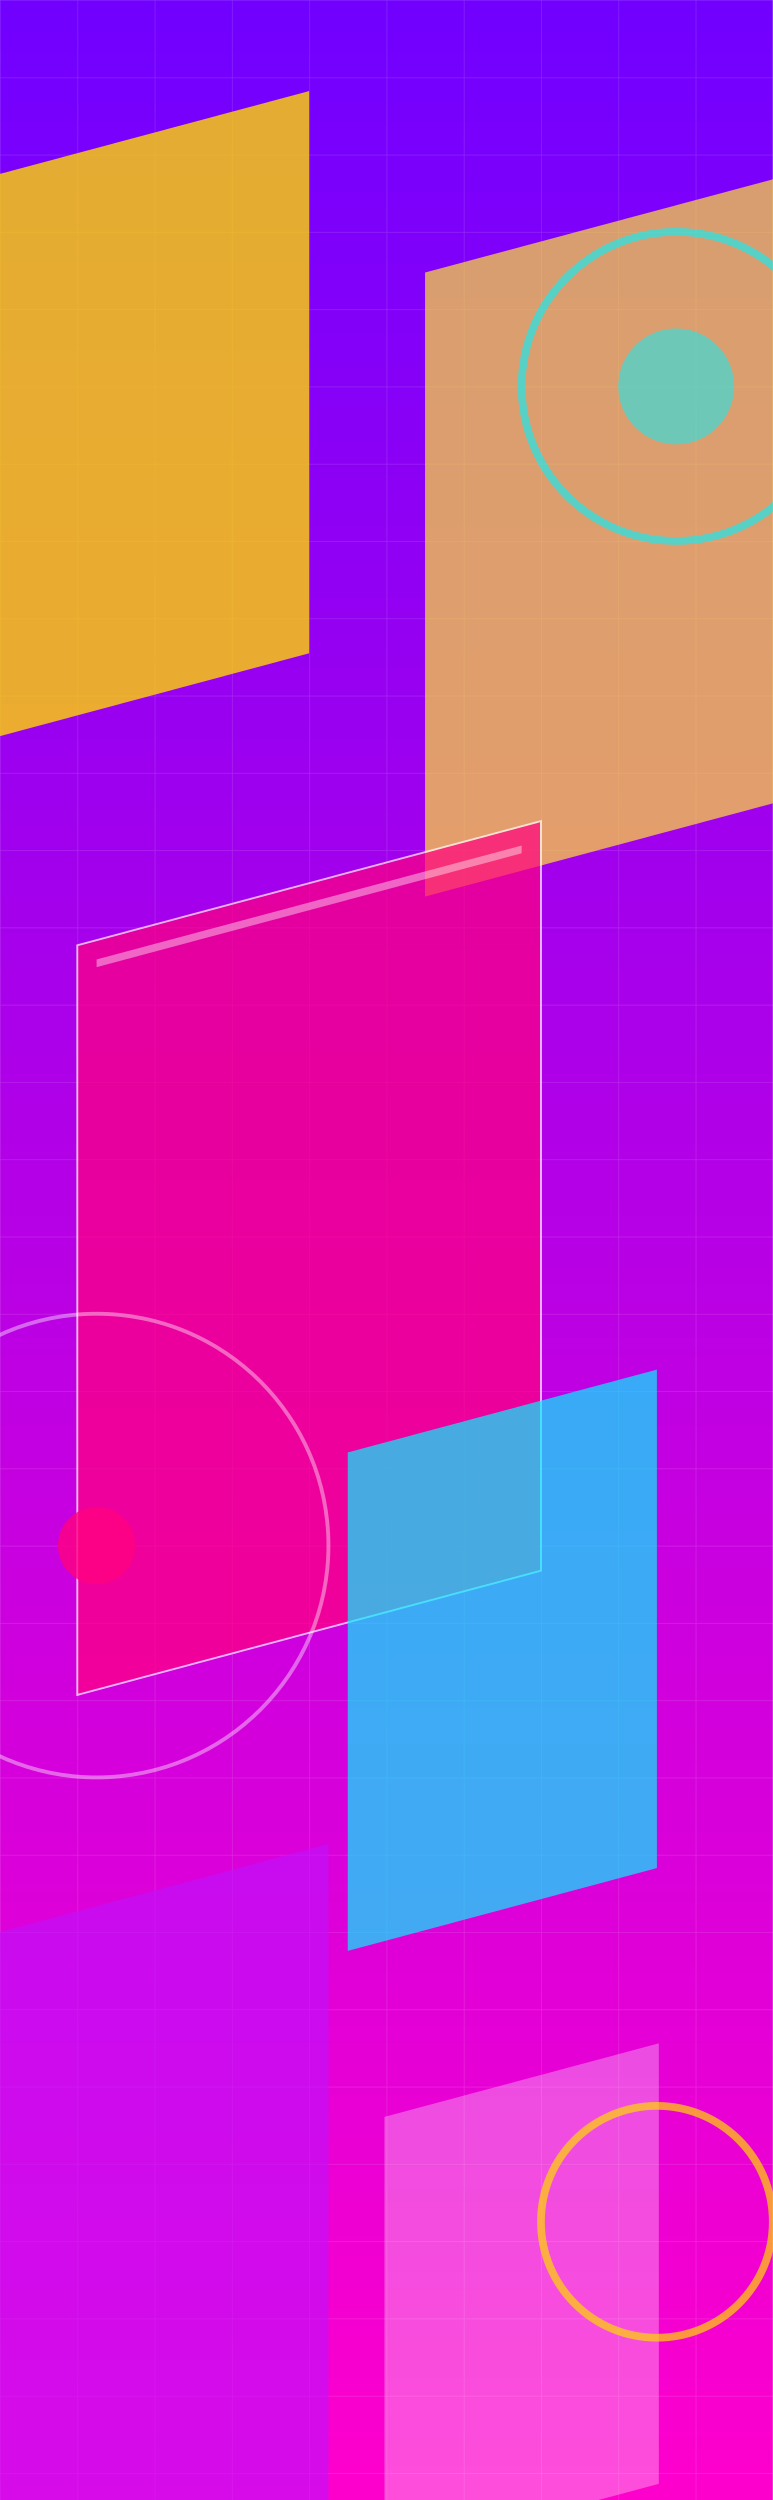
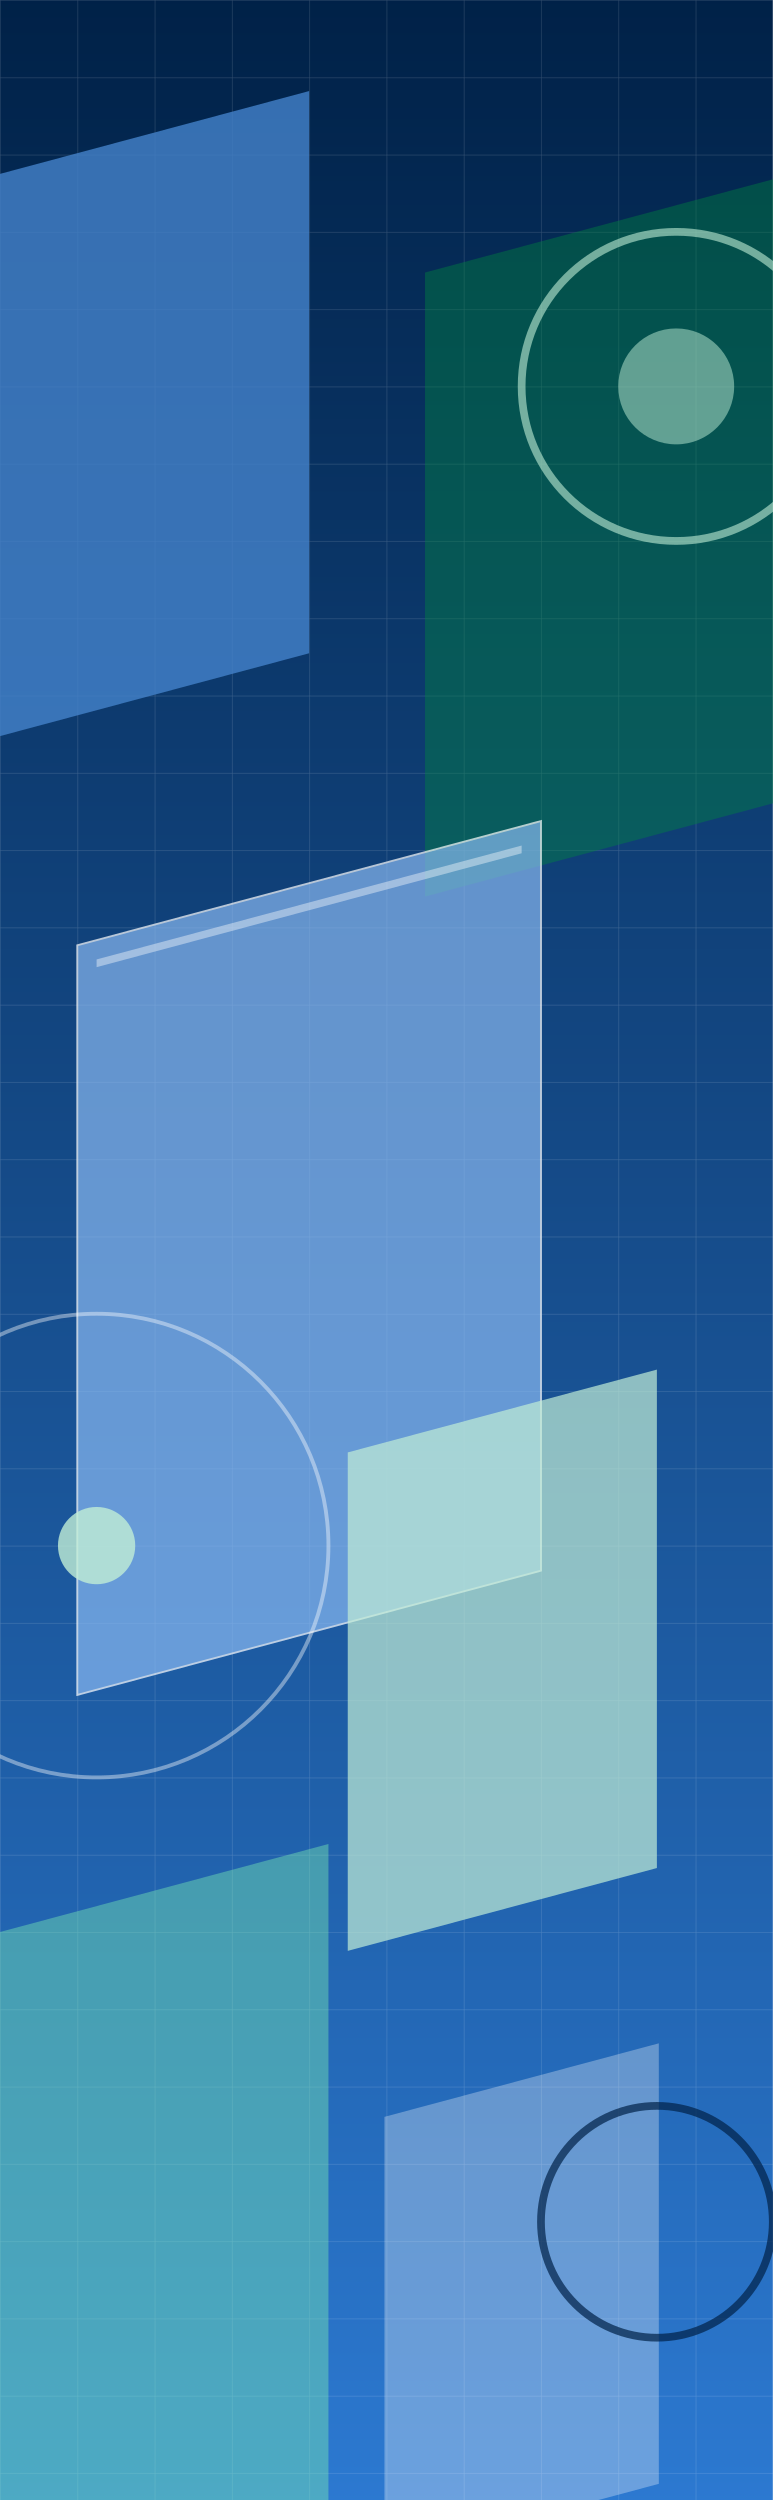
- <svg xmlns="http://www.w3.org/2000/svg" viewBox="0 0 400 1294" style="background-color: #7000FF;">
+ <svg xmlns="http://www.w3.org/2000/svg" viewBox="0 0 400 1294" style="background-color: rgb(0, 33, 71);">
  <defs>
    <linearGradient id="vibrantGrad" x1="0%" y1="0%" x2="0%" y2="100%">
-       <stop offset="0%" style="stop-color:#7000FF;stop-opacity:1" />
-       <stop offset="100%" style="stop-color:#FF00CC;stop-opacity:1" />
+       <stop offset="0%" style="stop-color:rgb(0, 33, 71);stop-opacity:1" />
+       <stop offset="100%" style="stop-color:rgb(44, 121, 209);stop-opacity:1" />
    </linearGradient>
    <pattern id="gridPattern" width="40" height="40" patternUnits="userSpaceOnUse">
      <path d="M 40 0 L 0 0 0 40" fill="none" stroke="white" stroke-width="0.5" opacity="0.2" />
    </pattern>
  </defs>
  <rect width="400" height="1294" fill="url(#vibrantGrad)" />
  <rect width="400" height="1294" fill="url(#gridPattern)" />
  <g transform="skewY(-15) translate(0, 50)">
-     <rect x="-20" y="40" width="180" height="291" fill="#FFD700" opacity="0.8" />
-     <rect x="220" y="150" width="200" height="323" fill="#FFE135" opacity="0.7" />
-     <rect x="40" y="450" width="240" height="388" fill="#FF007F" opacity="0.7" stroke="white" stroke-width="1" />
+     <rect x="-20" y="40" width="180" height="291" fill="rgb(67, 130, 202)" opacity="0.8" />
+     <rect x="220" y="150" width="200" height="323" fill="rgba(0, 133, 62, 0.6)" opacity="0.7" />
+     <rect x="40" y="450" width="240" height="388" fill="rgba(141, 189, 245, 0.95)" opacity="0.7" stroke="white" stroke-width="1" />
    <rect x="50" y="460" width="220" height="4" fill="white" opacity="0.4" />
-     <rect x="180" y="750" width="160" height="258" fill="#00F2FF" opacity="0.7" />
-     <rect x="-50" y="950" width="220" height="355" fill="#BC13FE" opacity="0.6" />
+     <rect x="180" y="750" width="160" height="258" fill="#c0edd6" opacity="0.7" />
+     <rect x="-50" y="950" width="220" height="355" fill="rgba(124, 239, 178, 0.69)" opacity="0.6" />
    <rect x="200" y="1100" width="140" height="226" fill="white" opacity="0.3" stroke="white" stroke-width="2" />
  </g>
-   <circle cx="350" cy="200" r="80" fill="none" stroke="#00F2FF" stroke-width="4" opacity="0.6" />
-   <circle cx="350" cy="200" r="30" fill="#00F2FF" opacity="0.5" />
+   <circle cx="350" cy="200" r="80" fill="none" stroke="#c0edd6" stroke-width="4" opacity="0.6" />
+   <circle cx="350" cy="200" r="30" fill="#c0edd6" opacity="0.5" />
  <circle cx="50" cy="800" r="120" fill="none" stroke="#FFFFFF" stroke-width="2" opacity="0.4" />
-   <circle cx="50" cy="800" r="20" fill="#FF007F" opacity="0.8" />
-   <circle cx="340" cy="1150" r="60" fill="none" stroke="#FFD700" stroke-width="4" opacity="0.7" />
+   <circle cx="50" cy="800" r="20" fill="#c0edd6" opacity="0.8" />
+   <circle cx="340" cy="1150" r="60" fill="none" stroke="rgb(0, 33, 71)" stroke-width="4" opacity="0.7" />
</svg>
